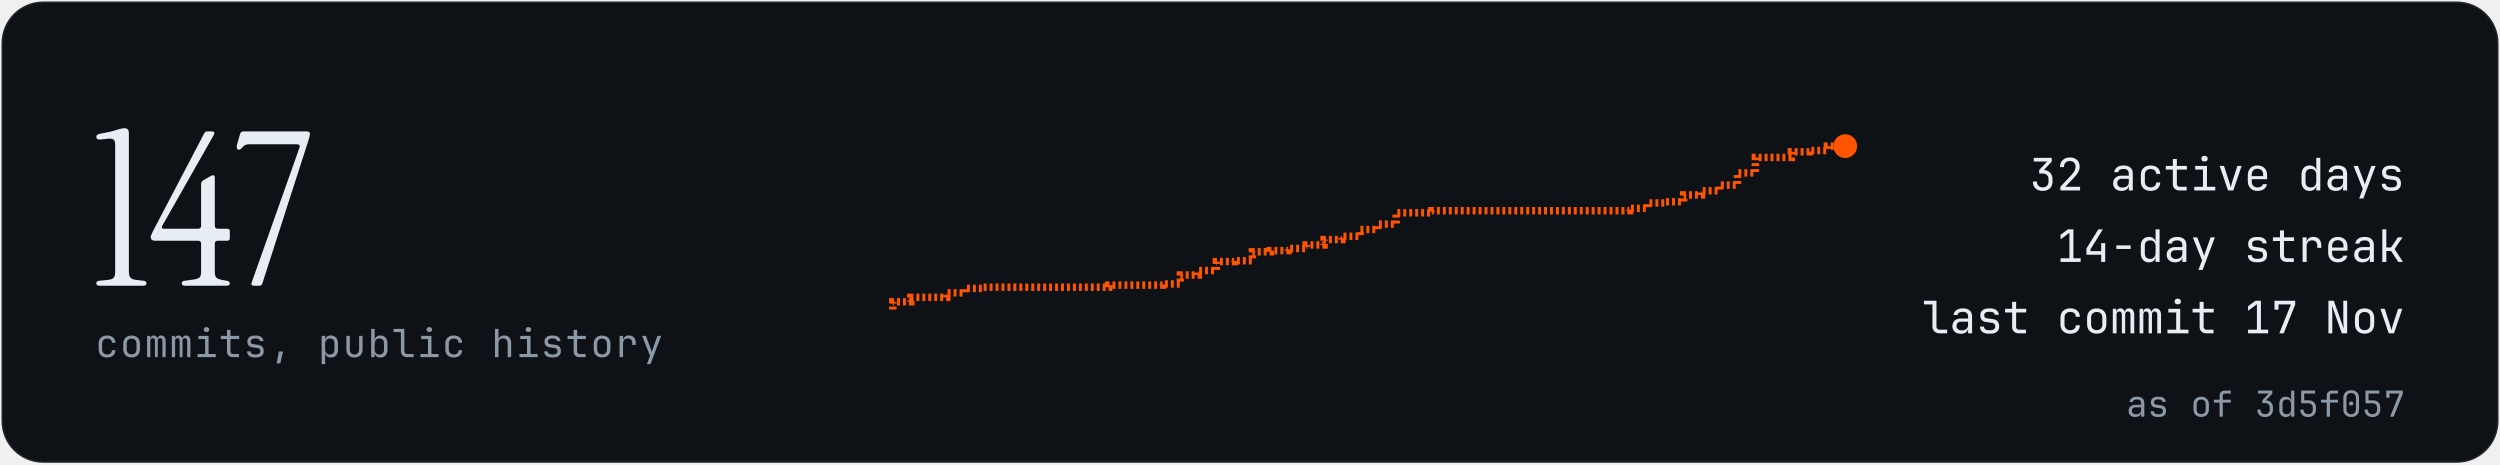
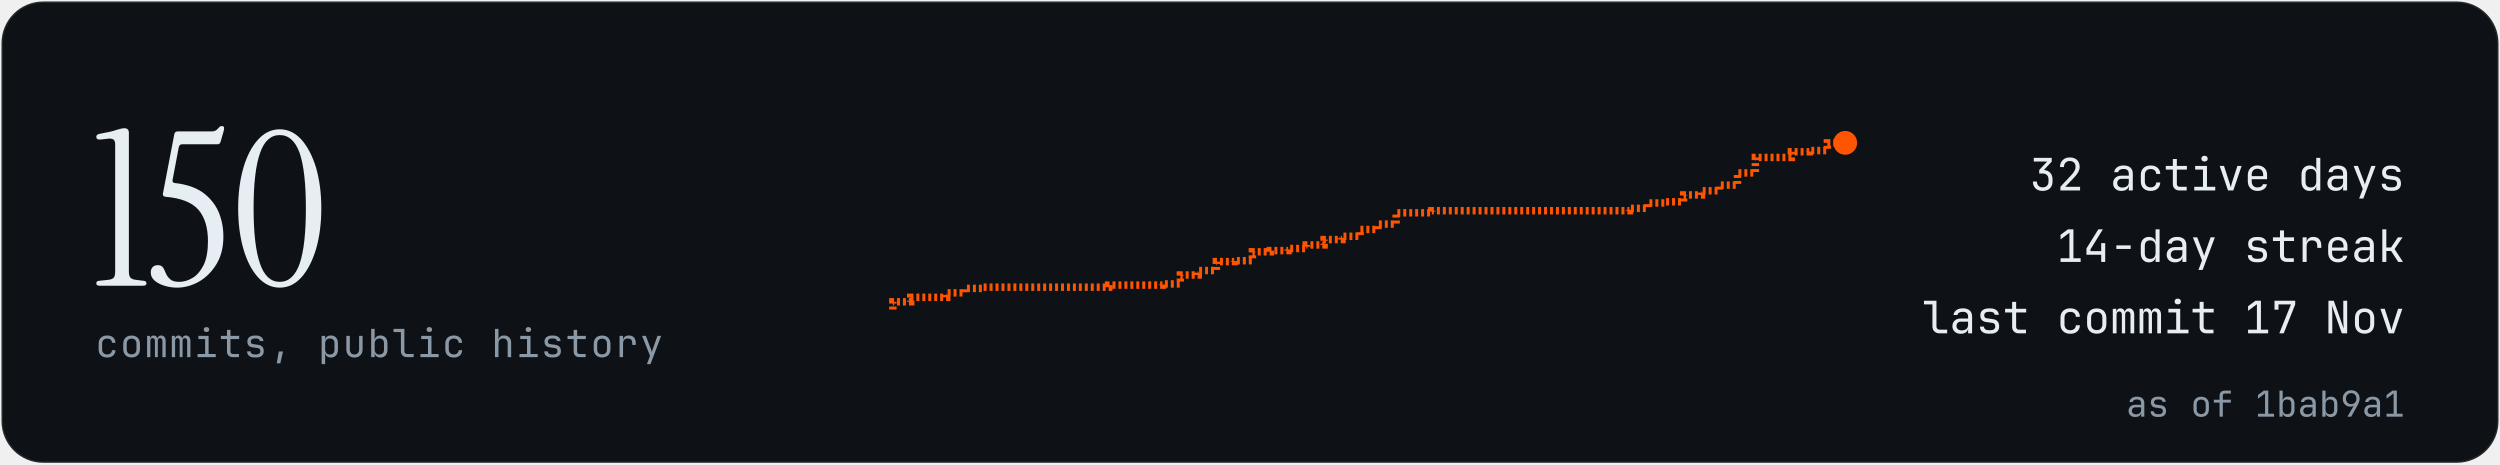
<svg xmlns="http://www.w3.org/2000/svg" viewBox="0 0 840 156" width="840" height="156" role="img" aria-labelledby="cg-title cg-desc">
  <style>.cg-stair{animation:cg-draw 1.6s cubic-bezier(.3,.8,.3,1) both}.cg-bar{transform-box:fill-box;transform-origin:center bottom;animation:cg-rise .4s ease-out both}.cg-flag{animation:cg-fade .4s ease-out 1.6s both}.cg-now-ring{transform-box:fill-box;transform-origin:center;animation:cg-pulse 3.2s ease-out infinite}@keyframes cg-draw{from{stroke-dashoffset:1}to{stroke-dashoffset:0}}@keyframes cg-rise{from{transform:scaleY(0)}to{transform:scaleY(1)}}@keyframes cg-fade{from{opacity:0}to{opacity:1}}@keyframes cg-pulse{from{opacity:.5;transform:scale(1)}to{opacity:0;transform:scale(2.6)}}@media (prefers-reduced-motion:reduce){.cg-stair,.cg-bar,.cg-flag,.cg-now-ring{animation:none}}</style>
  <defs>
    <path id="m44" d="M210 160l 55-306 108 0-70 306-93 0z" />
    <path id="m45" d="M140-290l 0-80 320 0 0 80-320 0z" />
-     <path id="m48" d="M300 10q-101 0-160-59-60-58-60-156l 0-320q 0-98 60-157 59-58 160-58 101 0 161 58 59 59 59 157l 0 320q 0 65-27 113-27 49-76 75-50 27-117 27zM300-67q 60 0 97-39 36-38 36-99l 0-320q 0-61-36-100-37-38-97-38-60 0-96 38-37 39-37 100l 0 320q 0 61 37 99 36 39 96 39zM300-310q-27 0-43-15-17-15-17-43 0-27 17-42 16-14 43-14 27 0 44 14 16 15 16 42 0 28-16 43-17 15-44 15z" />
    <path id="m49" d="M90 0l 0-82 198 0 0-570-198 148 0-103 165-123 123 0 0 648 162 0 0 82-450 0z" />
    <path id="m50" d="M86 0l 0-83 243-260q 53-56 75-100 22-44 22-86 0-60-34-96-35-35-94-35-61 0-96 36-36 37-36 99l-90 0q 3-99 63-157 60-58 159-58 101 0 161 57 59 57 59 155 0 52-28 110-29 58-98 130l-197 206 332 0 0 82-441 0z" />
    <path id="m51" d="M289 10q-101 0-160-57-59-56-59-153l 90 0q 0 60 35 95 35 35 95 35 60 0 95-35 35-35 35-95l 0-50q 0-60-35-95-35-35-95-35l-79 0 0-78 179-190-300 0 0-82 402 0 0 84-176 187q 90 7 142 62 52 56 52 147l 0 50q 0 97-59 153-60 57-162 57z" />
    <path id="m52" d="M400 0l 0-160-330 0 0-141 266-429 102 0-278 449 0 39 240 0 0-178 90 0 0 420-90 0z" />
-     <path id="m53" d="M294 10q-101 0-160-57-59-56-59-153l 90 0q 0 60 35 95 35 35 95 35 60 0 95-35 35-35 35-95l 0-45q 0-60-34-95-34-35-92-35l-199 0 0-355 389 0 0 82-305 0 2 191 118 0q 101 0 156 55 55 56 55 157l 0 45q 0 97-59 153-60 57-162 57z" />
    <path id="m55" d="M190 0l 260-648-278 0 0 118-90 0 0-200 464 0 0 84-258 646-98 0z" />
+     <path id="m57" d="M195 0l 180-313-3-2q-10 16-37 25-27 10-59 10-63 0-110-29-48-28-75-78-27-50-27-116 0-71 30-124 30-53 83-83 53-30 122-30 71 0 124 29 53 30 83 82 30 53 30 122 0 48-18 98-18 51-49 106l-169 303-105 0zM300-350q 65 0 106-43 40-43 40-112 0-69-40-112-41-43-106-43-65 0-105 43-41 43-41 112 0 69 41 112 40 43 105 43z" />
    <path id="m78" d="M90 0l 0-730 120 0 223 625q-2-25-4-62-3-36-4-77-2-40-2-76l 0-410 87 0 0 730-120 0-222-625q 2 24 4 60 2 37 4 77 1 41 1 78l 0 410-87 0z" />
    <path id="m97" d="M252 10q-85 0-135-48-50-47-50-124 0-51 23-89 23-38 64-60 41-21 94-21l 170 0 0-43q 0-107-117-107-52 0-84 19-32 19-34 53l-90 0q 5-65 61-108 55-42 147-42 100 0 154 48 53 48 53 134l 0 378-89 0 0-100-2 0q-8 51-51 80-43 30-114 30zM274-66q 66 0 105-32 39-32 39-87l 0-77-160 0q-44 0-71 26-28 27-28 71 0 46 31 72 30 27 84 27z" />
    <path id="m98" d="M332 10q-62 0-102-31-40-30-47-84l-1 0 0 105-90 0 0-730 90 0 0 160-2 125 1 0q 8-53 49-84 40-31 102-31 83 0 132 55 49 55 49 150l 0 161q 0 94-49 149-49 55-132 55zM302-68q 57 0 89-30 32-30 32-97l 0-160q 0-68-32-98-32-29-89-29-55 0-87 35-33 35-33 97l 0 150q 0 62 33 97 32 35 87 35z" />
    <path id="m99" d="M308 10q-100 0-160-56-60-56-60-154l 0-150q 0-98 60-154 60-56 160-56 95 0 154 51 58 51 61 139l-90 0q-3-53-36-82-33-28-89-28-59 0-94 33-36 34-36 96l 0 151q 0 62 36 96 35 34 94 34 56 0 89-29 33-29 36-81l 90 0q-3 88-61 139-59 51-154 51z" />
    <path id="m100" d="M268 10q-82 0-131-55-50-55-50-149l 0-161q 0-95 49-150 49-55 132-55 62 0 103 31 40 31 48 84l 1 0-2-125 0-160 90 0 0 730-90 0 0-105-1 0q-7 54-47 84-40 31-102 31zM298-68q 56 0 88-35 32-35 32-97l 0-150q 0-62-32-97-32-35-88-35-57 0-89 29-32 30-32 98l 0 160q 0 67 32 97 32 30 89 30z" />
    <path id="m101" d="M300 10q-97 0-156-59-60-58-60-161l 0-130q 0-103 60-162 59-58 156-58 65 0 114 26 48 26 75 73 27 47 27 111l 0 98-344 0 0 52q 0 61 35 96 35 36 93 36 50 0 83-20 32-19 39-52l 90 0q-9 69-67 109-58 41-145 41zM172-322l 256 0 0-28q 0-65-33-101-34-35-95-35-61 0-94 35-34 36-34 101l 0 28z" />
    <path id="m102" d="M215 0l 0-393-160 0 0-82 160 0 0-115q 0-65 41-103 41-37 113-37l 161 0 0 82-161 0q-64 0-64 58l 0 115 225 0 0 82-225 0 0 393-90 0z" />
    <path id="m104" d="M92 0l 0-730 90 0 0 285 1 0q 7-55 45-85 38-30 101-30 83 0 132 51 49 51 49 139l 0 370-90 0 0-355q 0-62-31-96-32-33-86-33-56 0-88 35-33 35-33 99l 0 350-90 0z" />
    <path id="m105" d="M85 0l 0-82 195 0 0-386-175 0 0-82 265 0 0 468 185 0 0 82-470 0zM315-649q-33 0-52-17-19-17-19-46 0-30 19-48 19-17 52-17 33 0 52 17 19 18 19 48 0 29-19 46-19 17-52 17z" />
    <path id="m107" d="M97 0l 0-730 90 0 0 407 105 0 154-227 103 0-177 262 187 288-105 0-160-245-107 0 0 245-90 0z" />
    <path id="m108" d="M380 0q-73 0-116-43-44-42-44-112l 0-493-190 0 0-82 280 0 0 575q 0 34 19 53 19 20 51 20l 170 0 0 82-170 0z" />
    <path id="m109" d="M60 0l 0-550 78 0 0 73 2 0q 5-37 30-60 24-23 62-23 36 0 61 21 25 21 36 57l 1 0q 7-36 32-57 24-21 62-21 53 0 85 39 31 40 31 103l 0 418-84 0 0-419q 0-33-16-53-16-19-44-19-27 0-43 19-16 19-16 52l 0 420-74 0 0-419q 0-33-16-53-16-19-43-19-28 0-44 19-16 19-16 52l 0 420-84 0z" />
    <path id="m111" d="M300 8q-99 0-157-58-59-58-59-162l 0-126q 0-105 58-163 58-57 158-57 100 0 158 57 58 58 58 163l 0 126q 0 104-58 162-59 58-158 58zM300-72q 59 0 93-33 33-33 33-97l 0-146q 0-64-33-97-34-33-93-33-58 0-92 33-34 33-34 97l 0 146q 0 64 34 97 34 33 92 33z" />
    <path id="m112" d="M92 180l 0-730 90 0 0 105 1 0q 7-54 47-85 40-30 102-30 83 0 132 54 49 55 49 150l 0 161q 0 95-49 150-49 55-132 55-62 0-102-31-40-31-47-84l-3 0 2 125 0 160-90 0zM302-68q 57 0 89-30 32-30 32-97l 0-160q 0-68-32-98-32-29-89-29-55 0-87 35-33 35-33 97l 0 150q 0 62 33 97 32 35 87 35z" />
    <path id="m114" d="M112 0l 0-550 90 0 0 105 2 0q 7-53 45-84 38-31 102-31 86 0 133 51 46 52 46 147l 0 47-90 0 0-47q 0-120-117-120-59 0-90 34-31 34-31 98l 0 350-90 0z" />
    <path id="m115" d="M278 8q-92 0-142-42-51-41-51-117l 90 0q 0 38 27 59 27 22 76 22l 44 0q 50 0 78-22 27-22 27-62 0-71-65-80l-152-22q-56-8-87-47-31-38-31-101 0-72 50-113 49-41 136-41l 44 0q 80 0 131 39 50 40 54 104l-91 0q-2-29-27-48-26-19-67-19l-44 0q-46 0-72 21-26 21-26 57 0 58 53 66l 142 20q 140 20 140 164 0 77-50 119-51 43-143 43l-44 0z" />
    <path id="m116" d="M355 0q-68 0-109-40-41-39-41-105l 0-323-158 0 0-82 158 0 0-155 90 0 0 155 225 0 0 82-225 0 0 323q 0 28 17 45 16 18 43 18l 160 0 0 82-160 0z" />
    <path id="m117" d="M299 10q-95 0-152-57-57-56-57-153l 0-350 90 0 0 350q 0 60 32 95 32 36 87 36 56 0 89-36 32-35 32-95l 0-350 90 0 0 350q 0 97-58 153-58 57-153 57z" />
    <path id="m118" d="M241 0l-187-550 97 0 120 370q 11 33 19 63 8 31 12 48 5-17 12-48 7-30 17-63l 120-370 95 0-187 550-118 0z" />
    <path id="m121" d="M178 180l 81-214-205-516 97 0 130 340q 8 20 15 42 7 22 10 38 3-16 10-38 7-22 14-42l 121-340 95 0-274 730-94 0z" />
+     <path id="d48" d="M230 9q-58 0-102-49-44-49-68-133-24-84-24-188 0-104 24-188 24-83 68-132 44-49 102-49 58 0 102 49 43 49 68 132 24 84 24 188 0 104-24 188-25 84-68 133-44 49-102 49zM230-18q 63 0 93-85 29-85 29-258 0-173-29-258-30-84-93-84-63 0-92 84-30 85-30 258 0 173 30 258 29 85 92 85z" />
    <path id="d49" d="M20 0q-15 0-15-11 0-11 13-12l 39-4q 21-2 29-10 7-8 7-29l 0-594q 0-17-9-23-10-5-25-3l-36 4q-18 1-18-13 0-11 16-14 53-9 78-18 25-8 37-8 21 0 21 22l 0 647q 0 21 8 29 7 8 28 10l 33 4q 13 1 13 12 0 11-15 11l-204 0z" />
-     <path id="d52" d="M170 0q-15 0-15-11 0-11 13-12l 43-6q 21-3 28-11 6-7 6-26l 0-130q 0-14-14-14l-202 0q-19 0-19-17 0-5 3-11 2-5 6-14l 240-458q 4-10 16-10l 20 0q 18 0 9 17l-240 423q-7 14 8 14l 159 0q 14 0 14-14l 0-196q 0-9 10-16l 37-21q 7-4 12-2 5 3 5 11l 0 224q 0 14 14 14l 44 0q 12 0 12 12l 0 32q 0 12-12 12l-44 0q-14 0-14 14l 0 130q 0 21 7 28 6 7 27 11l 23 4q 13 3 13 12 0 11-15 11l-194 0z" />
-     <path id="d55" d="M99 0q-16 0-11-15l 223-629q 5-16-11-16l-222 0q-16 0-24 6-8 6-13 12-5 7-13 7-8 0-9-7-2-6 0-14l 15-52q 3-12 15-12l 297 0q 14 0 14 12 0 8-8 33l-214 664q-3 11-14 11l-25 0z" />
+     <path id="d53" d="M132 9q-27 0-55-8-29-8-48-24-19-16-19-39 0-15 9-25 9-9 24-9 17 0 25 12 7 12 13 27 6 15 20 27 13 12 42 12 32 0 63-19 30-18 51-60 20-42 20-111 0-95-45-147-45-51-153-60-15-2-12-16l 53-276q 3-13 15-13l 157 0q 17 0 25-7 7-6 12-12 5-6 13-6 8 0 10 6 1 7-1 15l-15 52q-3 12-15 12l-165 0q-12 0-15 13l-29 153q-3 14 12 15 79 9 129 44 49 36 73 89 23 54 23 117 0 75-32 128-33 54-82 82-50 28-103 28z" />
  </defs>
  <rect x="0.5" y="0.5" width="839" height="155" rx="14" fill="#0E1217" stroke="#FFFFFF" stroke-width="1" stroke-opacity="0.1" />
-   <g class="cg-text-group" data-name="commit-total" data-font="display" data-size="72" fill="#E6EDF3" data-bbox="32.4 43.1 71.8 52.9">
-     <g class="cg-run" data-bbox="32.4 43.1 71.8 52.9" transform="translate(32 96)scale(0.072)">
+   <g class="cg-text-group" data-name="commit-total" data-font="display" data-size="72" fill="#E6EDF3" data-bbox="32.4 42.4 75.6 54.3">
+     <g class="cg-run" data-bbox="32.4 42.4 75.6 54.3" transform="translate(32 96)scale(0.072)">
      <g fill="#E6EDF3">
        <use href="#d49" />
-         <use href="#d52" x="249" />
-         <use href="#d55" x="642" />
+         <use href="#d53" x="249" />
+         <use href="#d48" x="631" />
      </g>
    </g>
  </g>
  <g class="cg-text-group" data-name="commit-caption" data-font="mono" data-size="13" fill="#8B98A5" data-bbox="33.1 109.9 189 12.4">
    <g class="cg-run" data-bbox="33.1 109.9 189 12.4" transform="translate(32 120)scale(0.013)">
      <g fill="#8B98A5">
        <use href="#m99" />
        <use href="#m111" x="640" />
        <use href="#m109" x="1280" />
        <use href="#m109" x="1920" />
        <use href="#m105" x="2560" />
        <use href="#m116" x="3200" />
        <use href="#m115" x="3840" />
        <use href="#m44" x="4480" />
        <use href="#m112" x="5760" />
        <use href="#m117" x="6400" />
        <use href="#m98" x="7040" />
        <use href="#m108" x="7680" />
        <use href="#m105" x="8320" />
        <use href="#m99" x="8960" />
        <use href="#m104" x="10240" />
        <use href="#m105" x="10880" />
        <use href="#m115" x="11520" />
        <use href="#m116" x="12160" />
        <use href="#m111" x="12800" />
        <use href="#m114" x="13440" />
        <use href="#m121" x="14080" />
      </g>
    </g>
  </g>
  <g class="cg-text-group" data-name="stats" data-font="mono" data-size="15" fill="#E6EDF3" data-bbox="646.5 52.3 160.9 59.8">
    <g class="cg-run" data-bbox="683.1 52.3 123.7 14.4" transform="translate(682 64)scale(0.015)">
      <g fill="#E6EDF3">
        <use href="#m51" />
        <use href="#m50" x="600" />
        <use href="#m97" x="1800" />
        <use href="#m99" x="2400" />
        <use href="#m116" x="3000" />
        <use href="#m105" x="3600" />
        <use href="#m118" x="4200" />
        <use href="#m101" x="4800" />
        <use href="#m100" x="6000" />
        <use href="#m97" x="6600" />
        <use href="#m121" x="7200" />
        <use href="#m115" x="7800" />
      </g>
    </g>
    <g class="cg-run" data-bbox="692.4 77.1 115 13.7" transform="translate(691 88)scale(0.015)">
      <g fill="#E6EDF3">
        <use href="#m49" />
        <use href="#m52" x="600" />
        <use href="#m45" x="1200" />
        <use href="#m100" x="1800" />
        <use href="#m97" x="2400" />
        <use href="#m121" x="3000" />
        <use href="#m115" x="4200" />
        <use href="#m116" x="4800" />
        <use href="#m114" x="5400" />
        <use href="#m101" x="6000" />
        <use href="#m97" x="6600" />
        <use href="#m107" x="7200" />
      </g>
    </g>
    <g class="cg-run" data-bbox="646.5 100.3 160.7 11.8" transform="translate(646 112)scale(0.015)">
      <g fill="#E6EDF3">
        <use href="#m108" />
        <use href="#m97" x="600" />
        <use href="#m115" x="1200" />
        <use href="#m116" x="1800" />
        <use href="#m99" x="3000" />
        <use href="#m111" x="3600" />
        <use href="#m109" x="4200" />
        <use href="#m109" x="4800" />
        <use href="#m105" x="5400" />
        <use href="#m116" x="6000" />
        <use href="#m49" x="7200" />
        <use href="#m55" x="7800" />
        <use href="#m78" x="9000" />
        <use href="#m111" x="9600" />
        <use href="#m118" x="10200" />
      </g>
    </g>
  </g>
-   <path d="M300 104L300 104L300 101.4L306 101.4L306 101.4L306 99.9L312.1 99.9L318.1 99.9L318.1 99.9L318.1 98.4L324.2 98.4L324.2 98.4L324.2 96.9L330.2 96.9L330.2 96.9L330.2 96.5L336.2 96.5L342.3 96.5L348.3 96.5L354.3 96.5L360.4 96.5L366.4 96.5L372.5 96.5L372.5 96.5L372.5 95.8L378.5 95.8L384.5 95.8L390.6 95.8L390.6 95.8L390.6 95.4L396.6 95.4L396.6 95.4L396.6 92.4L402.6 92.4L402.6 92.4L402.6 90.9L408.7 90.9L408.7 90.9L408.7 87.9L414.7 87.9L414.7 87.9L414.7 87.6L420.8 87.6L420.8 87.6L420.8 84.6L426.8 84.6L426.8 84.6L426.8 84.2L432.8 84.2L432.8 84.2L432.8 83.5L438.9 83.5L438.9 83.5L438.9 82.3L444.9 82.3L444.9 82.3L444.9 80.5L450.9 80.5L450.9 80.5L450.9 79.4L457 79.4L457 79.4L457 77.1L463 77.1L463 77.1L463 75.3L469.1 75.3L469.1 75.3L469.1 71.5L475.1 71.5L481.1 71.5L481.1 71.5L481.1 70.8L487.2 70.8L493.2 70.8L499.2 70.8L505.3 70.8L511.3 70.8L517.4 70.8L523.4 70.8L529.4 70.8L535.5 70.8L541.5 70.8L547.5 70.8L547.5 70.8L547.5 70L553.6 70L553.6 70L553.6 68.2L559.6 68.2L559.6 68.2L559.6 67.8L565.7 67.8L565.7 67.8L565.7 65.5L571.7 65.5L571.7 65.5L571.7 64.1L577.7 64.1L577.7 64.1L577.7 62.2L583.8 62.2L583.8 62.2L583.8 58.1L589.8 58.1L589.8 58.1L589.8 52.9L595.8 52.9L601.9 52.9L601.9 52.9L601.9 51L607.9 51L607.9 51L607.9 50.6L614 50.6L614 50.6L614 49.1L620 49.1" fill="none" stroke="#FF5400" stroke-width="2.5" class="cg-stair" pathLength="1" stroke-dasharray="1" stroke-dashoffset="0" />
-   <circle class="dm dm-now-dot" cx="620" cy="49.1" r="3.5" fill="#FF5400" stroke="#FF5400" stroke-width="1" />
+   <path d="M300 104L300 104L300 101.4L306 101.4L306 101.4L306 99.9L312.1 99.9L318.1 99.9L318.1 99.9L318.1 98.4L324.2 98.4L324.2 98.4L324.2 96.9L330.2 96.9L330.2 96.9L330.2 96.5L336.2 96.5L342.3 96.5L348.3 96.5L354.3 96.5L360.4 96.5L366.4 96.5L372.5 96.5L372.5 96.5L372.5 95.8L378.5 95.8L384.5 95.8L390.6 95.8L390.6 95.8L390.6 95.4L396.6 95.4L396.6 95.4L396.6 92.4L402.6 92.4L402.6 92.4L402.6 90.9L408.7 90.9L408.7 90.9L408.7 87.9L414.7 87.9L414.7 87.9L414.7 87.6L420.8 87.6L420.8 87.6L420.8 84.6L426.8 84.6L426.8 84.6L426.8 84.2L432.8 84.2L432.8 84.2L432.8 83.5L438.9 83.5L438.9 83.5L438.9 82.3L444.9 82.3L444.9 82.3L444.9 80.5L450.9 80.5L450.9 80.5L450.9 79.4L457 79.4L457 79.4L457 77.1L463 77.1L463 77.1L463 75.3L469.1 75.3L469.1 75.3L469.1 71.5L475.1 71.5L481.1 71.5L481.1 71.5L481.1 70.8L487.2 70.8L493.2 70.8L499.2 70.8L505.3 70.8L511.3 70.8L517.4 70.8L523.4 70.8L529.4 70.8L535.5 70.8L541.5 70.8L547.5 70.8L547.5 70.8L547.5 70L553.6 70L553.6 70L553.6 68.2L559.6 68.2L559.6 68.2L559.6 67.8L565.7 67.8L565.7 67.8L565.7 65.5L571.7 65.5L571.7 65.5L571.7 64.1L577.7 64.1L577.7 64.1L577.7 62.2L583.8 62.2L583.8 62.2L583.8 58.1L589.8 58.1L589.8 58.1L589.8 52.9L595.8 52.9L601.9 52.9L601.9 52.9L601.9 51L607.9 51L607.9 51L607.9 50.6L614 50.6L614 50.6L614 48L620 48" fill="none" stroke="#FF5400" stroke-width="2.5" class="cg-stair" pathLength="1" stroke-dasharray="1" stroke-dashoffset="0" />
+   <circle class="dm dm-now-dot" cx="620" cy="48" r="3.5" fill="#FF5400" stroke="#FF5400" stroke-width="1" />
  <g class="cg-text-group" data-name="stamp" data-font="mono" data-size="12" fill="#8B98A5" data-bbox="715.2 131.1 92.1 9">
    <g class="cg-run" data-bbox="715.2 131.1 92.1 9" transform="translate(714.4 140)scale(0.012)">
      <g fill="#8B98A5">
        <use href="#m97" />
        <use href="#m115" x="600" />
        <use href="#m111" x="1800" />
        <use href="#m102" x="2400" />
-         <use href="#m51" x="3600" />
-         <use href="#m100" x="4200" />
-         <use href="#m53" x="4800" />
-         <use href="#m102" x="5400" />
-         <use href="#m48" x="6000" />
-         <use href="#m53" x="6600" />
-         <use href="#m55" x="7200" />
+         <use href="#m49" x="3600" />
+         <use href="#m98" x="4200" />
+         <use href="#m97" x="4800" />
+         <use href="#m98" x="5400" />
+         <use href="#m57" x="6000" />
+         <use href="#m97" x="6600" />
+         <use href="#m49" x="7200" />
      </g>
    </g>
  </g>
</svg>
